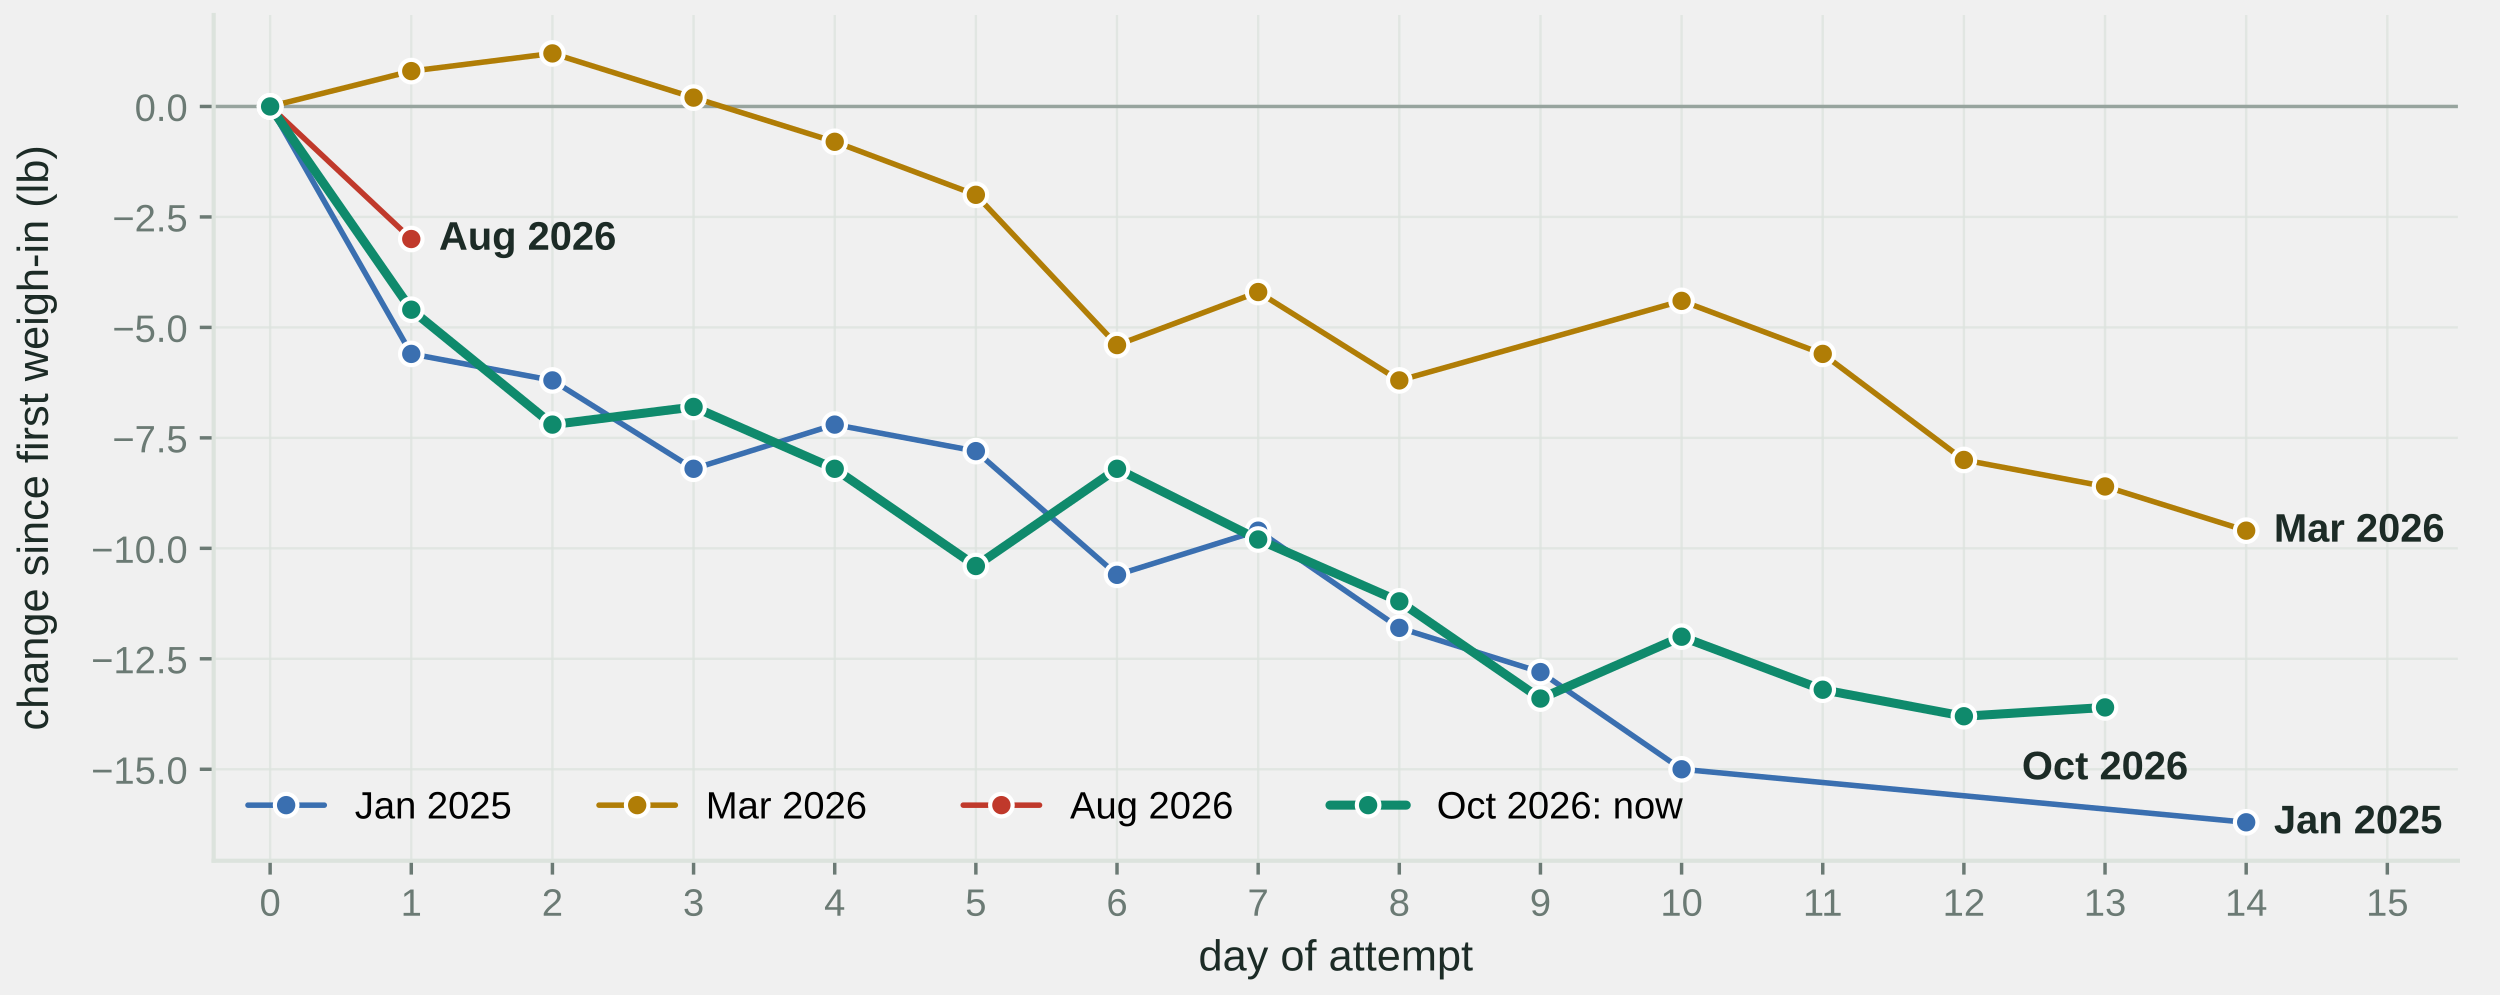
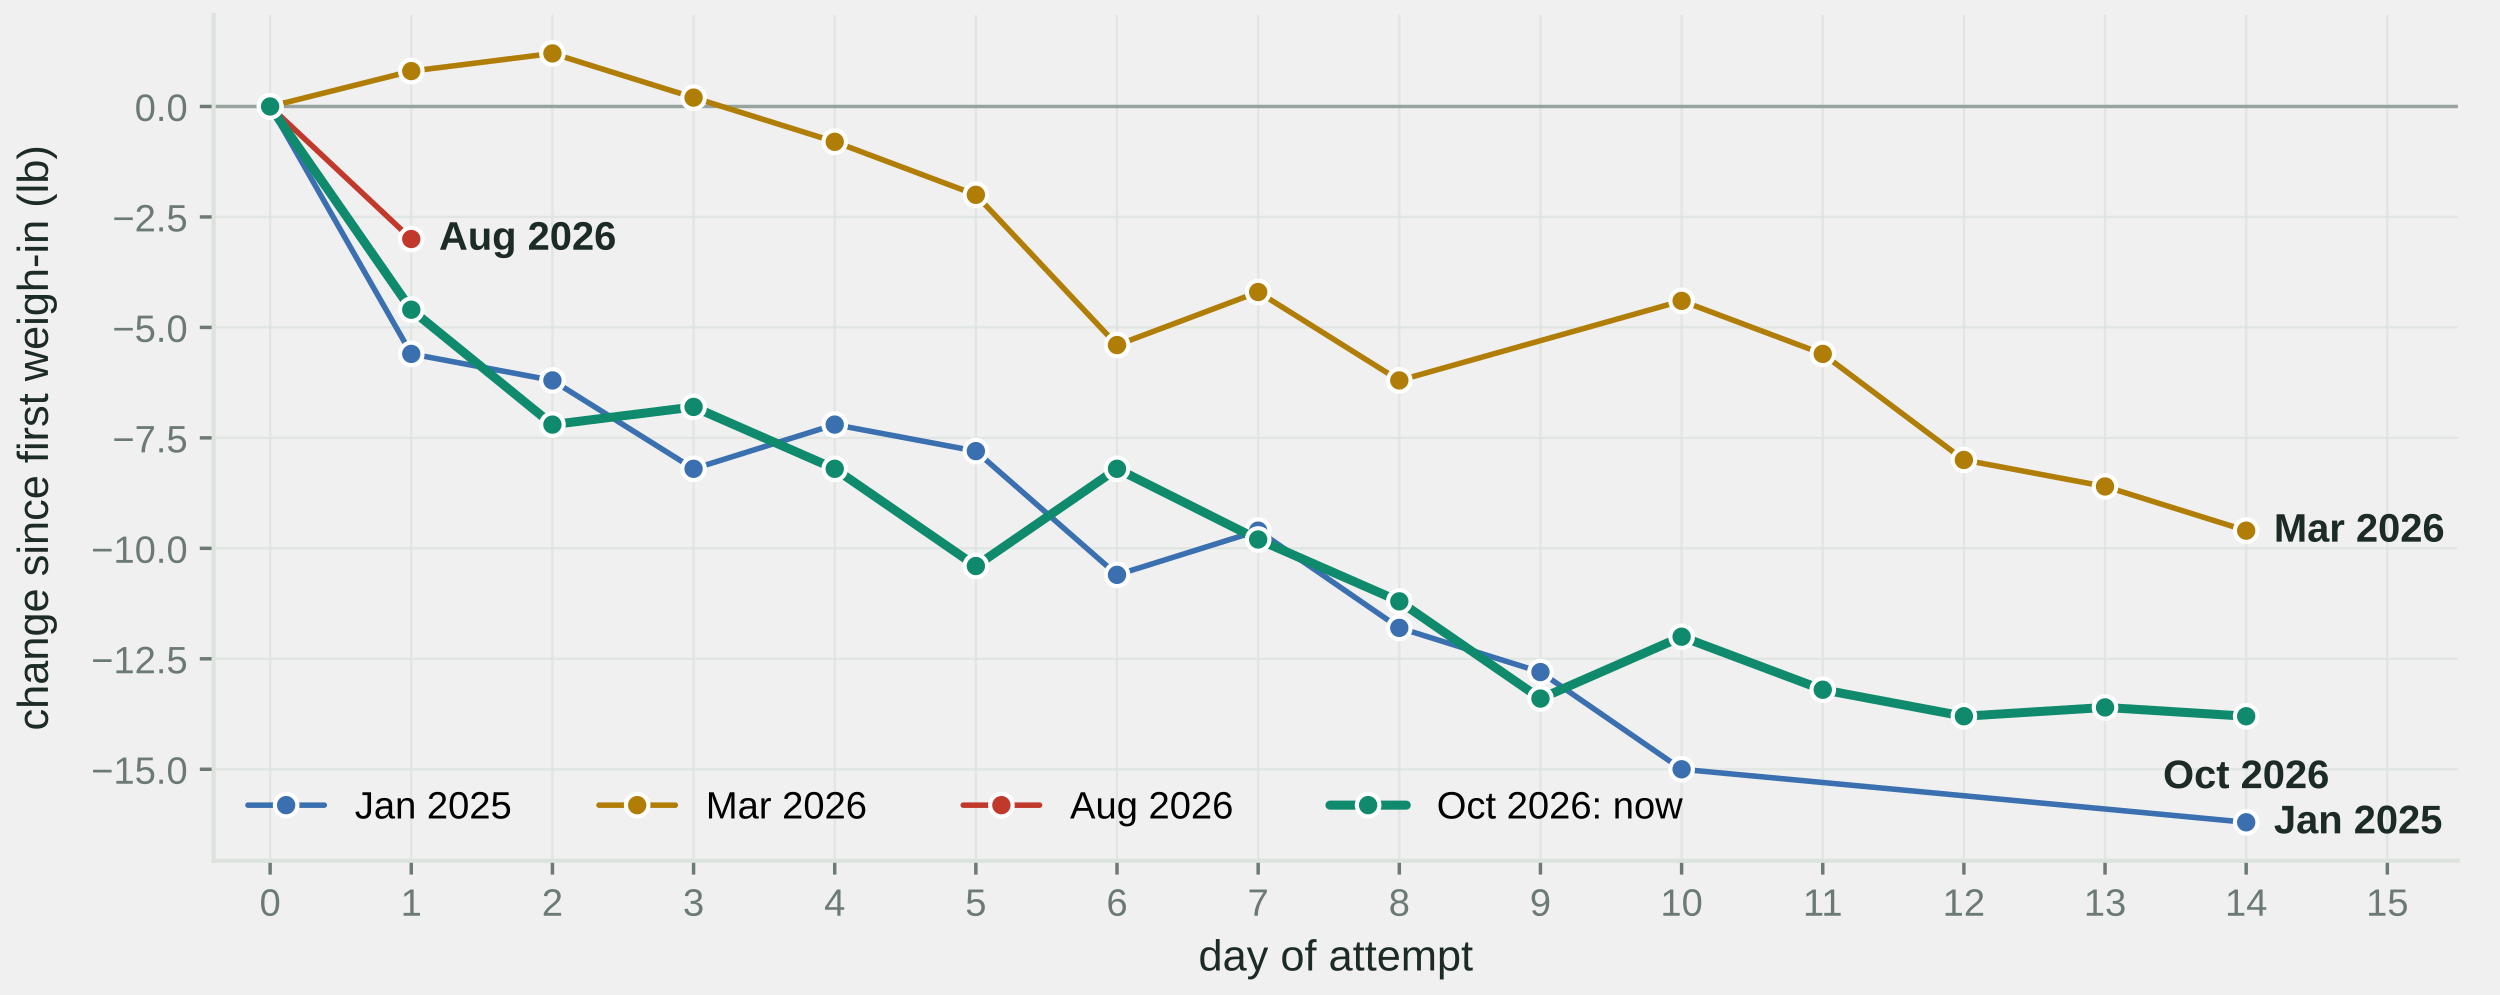
<svg xmlns="http://www.w3.org/2000/svg" xmlns:xlink="http://www.w3.org/1999/xlink" width="721.049pt" height="286.82pt" viewBox="0 0 721.049 286.82" version="1.1">
  <defs>
    <style type="text/css">*{stroke-linejoin: round; stroke-linecap: butt}</style>
  </defs>
  <g id="figure_1">
    <g id="patch_1">
      <path d="M 0 286.82  L 721.049 286.82  L 721.049 0  L 0 0  L 0 286.82  z " style="fill: none" />
    </g>
    <g id="axes_1">
      <g id="patch_2">
        <path d="M 61.627 248.256  L 708.908 248.256  L 708.908 4.32  L 61.627 4.32  L 61.627 248.256  z " style="fill: none" />
      </g>
      <g id="matplotlib.axis_1">
        <g id="xtick_1">
          <g id="line2d_1">
-             <path d="M 77.911 248.256  L 77.911 4.32  " clip-path="url(#p4a8f2d66c7)" style="fill: none; stroke: #dce3dd; stroke-opacity: 0.75; stroke-width: 0.7; stroke-linecap: round" />
+             <path d="M 77.911 248.256  L 77.911 4.32  " clip-path="url(#p43157dfb7e)" style="fill: none; stroke: #dce3dd; stroke-opacity: 0.75; stroke-width: 0.7; stroke-linecap: round" />
          </g>
          <g id="line2d_2">
            <defs>
-               <path id="m84527008a6" d="M 0 0  L 0 4  " style="stroke: #6b7a74" />
+               <path id="m4842f010a6" d="M 0 0  L 0 4  " style="stroke: #6b7a74" />
            </defs>
            <g>
-               <use xlink:href="#m84527008a6" x="77.911" y="248.256" style="fill: #6b7a74; stroke: #6b7a74" />
+               <use xlink:href="#m4842f010a6" x="77.911" y="248.256" style="fill: #6b7a74; stroke: #6b7a74" />
            </g>
          </g>
          <g id="text_1">
            <text style="font-size: 11px; font-family: 'Source Sans Pro', 'Source Sans 3', 'Helvetica Neue', 'Arial', 'DejaVu Sans', sans-serif; text-anchor: middle; fill: #6b7a74" x="77.911" y="264.114" transform="rotate(-0 77.91127 264.1143)">0</text>
          </g>
        </g>
        <g id="xtick_2">
          <g id="line2d_3">
-             <path d="M 118.621 248.256  L 118.621 4.32  " clip-path="url(#p4a8f2d66c7)" style="fill: none; stroke: #dce3dd; stroke-opacity: 0.75; stroke-width: 0.7; stroke-linecap: round" />
+             <path d="M 118.621 248.256  L 118.621 4.32  " clip-path="url(#p43157dfb7e)" style="fill: none; stroke: #dce3dd; stroke-opacity: 0.75; stroke-width: 0.7; stroke-linecap: round" />
          </g>
          <g id="line2d_4">
            <g>
-               <use xlink:href="#m84527008a6" x="118.621" y="248.256" style="fill: #6b7a74; stroke: #6b7a74" />
+               <use xlink:href="#m4842f010a6" x="118.621" y="248.256" style="fill: #6b7a74; stroke: #6b7a74" />
            </g>
          </g>
          <g id="text_2">
            <text style="font-size: 11px; font-family: 'Source Sans Pro', 'Source Sans 3', 'Helvetica Neue', 'Arial', 'DejaVu Sans', sans-serif; text-anchor: middle; fill: #6b7a74" x="118.621" y="264.114" transform="rotate(-0 118.6207 264.1143)">1</text>
          </g>
        </g>
        <g id="xtick_3">
          <g id="line2d_5">
-             <path d="M 159.33 248.256  L 159.33 4.32  " clip-path="url(#p4a8f2d66c7)" style="fill: none; stroke: #dce3dd; stroke-opacity: 0.75; stroke-width: 0.7; stroke-linecap: round" />
+             <path d="M 159.33 248.256  L 159.33 4.32  " clip-path="url(#p43157dfb7e)" style="fill: none; stroke: #dce3dd; stroke-opacity: 0.75; stroke-width: 0.7; stroke-linecap: round" />
          </g>
          <g id="line2d_6">
            <g>
-               <use xlink:href="#m84527008a6" x="159.33" y="248.256" style="fill: #6b7a74; stroke: #6b7a74" />
+               <use xlink:href="#m4842f010a6" x="159.33" y="248.256" style="fill: #6b7a74; stroke: #6b7a74" />
            </g>
          </g>
          <g id="text_3">
            <text style="font-size: 11px; font-family: 'Source Sans Pro', 'Source Sans 3', 'Helvetica Neue', 'Arial', 'DejaVu Sans', sans-serif; text-anchor: middle; fill: #6b7a74" x="159.33" y="264.114" transform="rotate(-0 159.3301 264.1143)">2</text>
          </g>
        </g>
        <g id="xtick_4">
          <g id="line2d_7">
-             <path d="M 200.04 248.256  L 200.04 4.32  " clip-path="url(#p4a8f2d66c7)" style="fill: none; stroke: #dce3dd; stroke-opacity: 0.75; stroke-width: 0.7; stroke-linecap: round" />
+             <path d="M 200.04 248.256  L 200.04 4.32  " clip-path="url(#p43157dfb7e)" style="fill: none; stroke: #dce3dd; stroke-opacity: 0.75; stroke-width: 0.7; stroke-linecap: round" />
          </g>
          <g id="line2d_8">
            <g>
-               <use xlink:href="#m84527008a6" x="200.04" y="248.256" style="fill: #6b7a74; stroke: #6b7a74" />
+               <use xlink:href="#m4842f010a6" x="200.04" y="248.256" style="fill: #6b7a74; stroke: #6b7a74" />
            </g>
          </g>
          <g id="text_4">
            <text style="font-size: 11px; font-family: 'Source Sans Pro', 'Source Sans 3', 'Helvetica Neue', 'Arial', 'DejaVu Sans', sans-serif; text-anchor: middle; fill: #6b7a74" x="200.04" y="264.114" transform="rotate(-0 200.0396 264.1143)">3</text>
          </g>
        </g>
        <g id="xtick_5">
          <g id="line2d_9">
-             <path d="M 240.749 248.256  L 240.749 4.32  " clip-path="url(#p4a8f2d66c7)" style="fill: none; stroke: #dce3dd; stroke-opacity: 0.75; stroke-width: 0.7; stroke-linecap: round" />
+             <path d="M 240.749 248.256  L 240.749 4.32  " clip-path="url(#p43157dfb7e)" style="fill: none; stroke: #dce3dd; stroke-opacity: 0.75; stroke-width: 0.7; stroke-linecap: round" />
          </g>
          <g id="line2d_10">
            <g>
-               <use xlink:href="#m84527008a6" x="240.749" y="248.256" style="fill: #6b7a74; stroke: #6b7a74" />
+               <use xlink:href="#m4842f010a6" x="240.749" y="248.256" style="fill: #6b7a74; stroke: #6b7a74" />
            </g>
          </g>
          <g id="text_5">
            <text style="font-size: 11px; font-family: 'Source Sans Pro', 'Source Sans 3', 'Helvetica Neue', 'Arial', 'DejaVu Sans', sans-serif; text-anchor: middle; fill: #6b7a74" x="240.749" y="264.114" transform="rotate(-0 240.749 264.1143)">4</text>
          </g>
        </g>
        <g id="xtick_6">
          <g id="line2d_11">
-             <path d="M 281.458 248.256  L 281.458 4.32  " clip-path="url(#p4a8f2d66c7)" style="fill: none; stroke: #dce3dd; stroke-opacity: 0.75; stroke-width: 0.7; stroke-linecap: round" />
+             <path d="M 281.458 248.256  L 281.458 4.32  " clip-path="url(#p43157dfb7e)" style="fill: none; stroke: #dce3dd; stroke-opacity: 0.75; stroke-width: 0.7; stroke-linecap: round" />
          </g>
          <g id="line2d_12">
            <g>
-               <use xlink:href="#m84527008a6" x="281.458" y="248.256" style="fill: #6b7a74; stroke: #6b7a74" />
+               <use xlink:href="#m4842f010a6" x="281.458" y="248.256" style="fill: #6b7a74; stroke: #6b7a74" />
            </g>
          </g>
          <g id="text_6">
            <text style="font-size: 11px; font-family: 'Source Sans Pro', 'Source Sans 3', 'Helvetica Neue', 'Arial', 'DejaVu Sans', sans-serif; text-anchor: middle; fill: #6b7a74" x="281.458" y="264.114" transform="rotate(-0 281.4584 264.1143)">5</text>
          </g>
        </g>
        <g id="xtick_7">
          <g id="line2d_13">
-             <path d="M 322.168 248.256  L 322.168 4.32  " clip-path="url(#p4a8f2d66c7)" style="fill: none; stroke: #dce3dd; stroke-opacity: 0.75; stroke-width: 0.7; stroke-linecap: round" />
+             <path d="M 322.168 248.256  L 322.168 4.32  " clip-path="url(#p43157dfb7e)" style="fill: none; stroke: #dce3dd; stroke-opacity: 0.75; stroke-width: 0.7; stroke-linecap: round" />
          </g>
          <g id="line2d_14">
            <g>
-               <use xlink:href="#m84527008a6" x="322.168" y="248.256" style="fill: #6b7a74; stroke: #6b7a74" />
+               <use xlink:href="#m4842f010a6" x="322.168" y="248.256" style="fill: #6b7a74; stroke: #6b7a74" />
            </g>
          </g>
          <g id="text_7">
            <text style="font-size: 11px; font-family: 'Source Sans Pro', 'Source Sans 3', 'Helvetica Neue', 'Arial', 'DejaVu Sans', sans-serif; text-anchor: middle; fill: #6b7a74" x="322.168" y="264.114" transform="rotate(-0 322.1679 264.1143)">6</text>
          </g>
        </g>
        <g id="xtick_8">
          <g id="line2d_15">
-             <path d="M 362.877 248.256  L 362.877 4.32  " clip-path="url(#p4a8f2d66c7)" style="fill: none; stroke: #dce3dd; stroke-opacity: 0.75; stroke-width: 0.7; stroke-linecap: round" />
+             <path d="M 362.877 248.256  L 362.877 4.32  " clip-path="url(#p43157dfb7e)" style="fill: none; stroke: #dce3dd; stroke-opacity: 0.75; stroke-width: 0.7; stroke-linecap: round" />
          </g>
          <g id="line2d_16">
            <g>
-               <use xlink:href="#m84527008a6" x="362.877" y="248.256" style="fill: #6b7a74; stroke: #6b7a74" />
+               <use xlink:href="#m4842f010a6" x="362.877" y="248.256" style="fill: #6b7a74; stroke: #6b7a74" />
            </g>
          </g>
          <g id="text_8">
            <text style="font-size: 11px; font-family: 'Source Sans Pro', 'Source Sans 3', 'Helvetica Neue', 'Arial', 'DejaVu Sans', sans-serif; text-anchor: middle; fill: #6b7a74" x="362.877" y="264.114" transform="rotate(-0 362.8773 264.1143)">7</text>
          </g>
        </g>
        <g id="xtick_9">
          <g id="line2d_17">
-             <path d="M 403.587 248.256  L 403.587 4.32  " clip-path="url(#p4a8f2d66c7)" style="fill: none; stroke: #dce3dd; stroke-opacity: 0.75; stroke-width: 0.7; stroke-linecap: round" />
+             <path d="M 403.587 248.256  L 403.587 4.32  " clip-path="url(#p43157dfb7e)" style="fill: none; stroke: #dce3dd; stroke-opacity: 0.75; stroke-width: 0.7; stroke-linecap: round" />
          </g>
          <g id="line2d_18">
            <g>
-               <use xlink:href="#m84527008a6" x="403.587" y="248.256" style="fill: #6b7a74; stroke: #6b7a74" />
+               <use xlink:href="#m4842f010a6" x="403.587" y="248.256" style="fill: #6b7a74; stroke: #6b7a74" />
            </g>
          </g>
          <g id="text_9">
            <text style="font-size: 11px; font-family: 'Source Sans Pro', 'Source Sans 3', 'Helvetica Neue', 'Arial', 'DejaVu Sans', sans-serif; text-anchor: middle; fill: #6b7a74" x="403.587" y="264.114" transform="rotate(-0 403.5867 264.1143)">8</text>
          </g>
        </g>
        <g id="xtick_10">
          <g id="line2d_19">
-             <path d="M 444.296 248.256  L 444.296 4.32  " clip-path="url(#p4a8f2d66c7)" style="fill: none; stroke: #dce3dd; stroke-opacity: 0.75; stroke-width: 0.7; stroke-linecap: round" />
+             <path d="M 444.296 248.256  L 444.296 4.32  " clip-path="url(#p43157dfb7e)" style="fill: none; stroke: #dce3dd; stroke-opacity: 0.75; stroke-width: 0.7; stroke-linecap: round" />
          </g>
          <g id="line2d_20">
            <g>
-               <use xlink:href="#m84527008a6" x="444.296" y="248.256" style="fill: #6b7a74; stroke: #6b7a74" />
+               <use xlink:href="#m4842f010a6" x="444.296" y="248.256" style="fill: #6b7a74; stroke: #6b7a74" />
            </g>
          </g>
          <g id="text_10">
            <text style="font-size: 11px; font-family: 'Source Sans Pro', 'Source Sans 3', 'Helvetica Neue', 'Arial', 'DejaVu Sans', sans-serif; text-anchor: middle; fill: #6b7a74" x="444.296" y="264.114" transform="rotate(-0 444.2962 264.1143)">9</text>
          </g>
        </g>
        <g id="xtick_11">
          <g id="line2d_21">
-             <path d="M 485.006 248.256  L 485.006 4.32  " clip-path="url(#p4a8f2d66c7)" style="fill: none; stroke: #dce3dd; stroke-opacity: 0.75; stroke-width: 0.7; stroke-linecap: round" />
+             <path d="M 485.006 248.256  L 485.006 4.32  " clip-path="url(#p43157dfb7e)" style="fill: none; stroke: #dce3dd; stroke-opacity: 0.75; stroke-width: 0.7; stroke-linecap: round" />
          </g>
          <g id="line2d_22">
            <g>
-               <use xlink:href="#m84527008a6" x="485.006" y="248.256" style="fill: #6b7a74; stroke: #6b7a74" />
+               <use xlink:href="#m4842f010a6" x="485.006" y="248.256" style="fill: #6b7a74; stroke: #6b7a74" />
            </g>
          </g>
          <g id="text_11">
            <text style="font-size: 11px; font-family: 'Source Sans Pro', 'Source Sans 3', 'Helvetica Neue', 'Arial', 'DejaVu Sans', sans-serif; text-anchor: middle; fill: #6b7a74" x="485.006" y="264.114" transform="rotate(-0 485.0056 264.1143)">10</text>
          </g>
        </g>
        <g id="xtick_12">
          <g id="line2d_23">
-             <path d="M 525.715 248.256  L 525.715 4.32  " clip-path="url(#p4a8f2d66c7)" style="fill: none; stroke: #dce3dd; stroke-opacity: 0.75; stroke-width: 0.7; stroke-linecap: round" />
+             <path d="M 525.715 248.256  L 525.715 4.32  " clip-path="url(#p43157dfb7e)" style="fill: none; stroke: #dce3dd; stroke-opacity: 0.75; stroke-width: 0.7; stroke-linecap: round" />
          </g>
          <g id="line2d_24">
            <g>
-               <use xlink:href="#m84527008a6" x="525.715" y="248.256" style="fill: #6b7a74; stroke: #6b7a74" />
+               <use xlink:href="#m4842f010a6" x="525.715" y="248.256" style="fill: #6b7a74; stroke: #6b7a74" />
            </g>
          </g>
          <g id="text_12">
            <text style="font-size: 11px; font-family: 'Source Sans Pro', 'Source Sans 3', 'Helvetica Neue', 'Arial', 'DejaVu Sans', sans-serif; text-anchor: middle; fill: #6b7a74" x="525.715" y="264.114" transform="rotate(-0 525.715 264.1143)">11</text>
          </g>
        </g>
        <g id="xtick_13">
          <g id="line2d_25">
-             <path d="M 566.424 248.256  L 566.424 4.32  " clip-path="url(#p4a8f2d66c7)" style="fill: none; stroke: #dce3dd; stroke-opacity: 0.75; stroke-width: 0.7; stroke-linecap: round" />
+             <path d="M 566.424 248.256  L 566.424 4.32  " clip-path="url(#p43157dfb7e)" style="fill: none; stroke: #dce3dd; stroke-opacity: 0.75; stroke-width: 0.7; stroke-linecap: round" />
          </g>
          <g id="line2d_26">
            <g>
-               <use xlink:href="#m84527008a6" x="566.424" y="248.256" style="fill: #6b7a74; stroke: #6b7a74" />
+               <use xlink:href="#m4842f010a6" x="566.424" y="248.256" style="fill: #6b7a74; stroke: #6b7a74" />
            </g>
          </g>
          <g id="text_13">
            <text style="font-size: 11px; font-family: 'Source Sans Pro', 'Source Sans 3', 'Helvetica Neue', 'Arial', 'DejaVu Sans', sans-serif; text-anchor: middle; fill: #6b7a74" x="566.424" y="264.114" transform="rotate(-0 566.4245 264.1143)">12</text>
          </g>
        </g>
        <g id="xtick_14">
          <g id="line2d_27">
-             <path d="M 607.134 248.256  L 607.134 4.32  " clip-path="url(#p4a8f2d66c7)" style="fill: none; stroke: #dce3dd; stroke-opacity: 0.75; stroke-width: 0.7; stroke-linecap: round" />
+             <path d="M 607.134 248.256  L 607.134 4.32  " clip-path="url(#p43157dfb7e)" style="fill: none; stroke: #dce3dd; stroke-opacity: 0.75; stroke-width: 0.7; stroke-linecap: round" />
          </g>
          <g id="line2d_28">
            <g>
-               <use xlink:href="#m84527008a6" x="607.134" y="248.256" style="fill: #6b7a74; stroke: #6b7a74" />
+               <use xlink:href="#m4842f010a6" x="607.134" y="248.256" style="fill: #6b7a74; stroke: #6b7a74" />
            </g>
          </g>
          <g id="text_14">
            <text style="font-size: 11px; font-family: 'Source Sans Pro', 'Source Sans 3', 'Helvetica Neue', 'Arial', 'DejaVu Sans', sans-serif; text-anchor: middle; fill: #6b7a74" x="607.134" y="264.114" transform="rotate(-0 607.1339 264.1143)">13</text>
          </g>
        </g>
        <g id="xtick_15">
          <g id="line2d_29">
-             <path d="M 647.843 248.256  L 647.843 4.32  " clip-path="url(#p4a8f2d66c7)" style="fill: none; stroke: #dce3dd; stroke-opacity: 0.75; stroke-width: 0.7; stroke-linecap: round" />
+             <path d="M 647.843 248.256  L 647.843 4.32  " clip-path="url(#p43157dfb7e)" style="fill: none; stroke: #dce3dd; stroke-opacity: 0.75; stroke-width: 0.7; stroke-linecap: round" />
          </g>
          <g id="line2d_30">
            <g>
-               <use xlink:href="#m84527008a6" x="647.843" y="248.256" style="fill: #6b7a74; stroke: #6b7a74" />
+               <use xlink:href="#m4842f010a6" x="647.843" y="248.256" style="fill: #6b7a74; stroke: #6b7a74" />
            </g>
          </g>
          <g id="text_15">
            <text style="font-size: 11px; font-family: 'Source Sans Pro', 'Source Sans 3', 'Helvetica Neue', 'Arial', 'DejaVu Sans', sans-serif; text-anchor: middle; fill: #6b7a74" x="647.843" y="264.114" transform="rotate(-0 647.8433 264.1143)">14</text>
          </g>
        </g>
        <g id="xtick_16">
          <g id="line2d_31">
-             <path d="M 688.553 248.256  L 688.553 4.32  " clip-path="url(#p4a8f2d66c7)" style="fill: none; stroke: #dce3dd; stroke-opacity: 0.75; stroke-width: 0.7; stroke-linecap: round" />
+             <path d="M 688.553 248.256  L 688.553 4.32  " clip-path="url(#p43157dfb7e)" style="fill: none; stroke: #dce3dd; stroke-opacity: 0.75; stroke-width: 0.7; stroke-linecap: round" />
          </g>
          <g id="line2d_32">
            <g>
-               <use xlink:href="#m84527008a6" x="688.553" y="248.256" style="fill: #6b7a74; stroke: #6b7a74" />
+               <use xlink:href="#m4842f010a6" x="688.553" y="248.256" style="fill: #6b7a74; stroke: #6b7a74" />
            </g>
          </g>
          <g id="text_16">
            <text style="font-size: 11px; font-family: 'Source Sans Pro', 'Source Sans 3', 'Helvetica Neue', 'Arial', 'DejaVu Sans', sans-serif; text-anchor: middle; fill: #6b7a74" x="688.553" y="264.114" transform="rotate(-0 688.5528 264.1143)">15</text>
          </g>
        </g>
        <g id="text_17">
          <text style="font-size: 12.5px; font-family: 'Source Sans Pro', 'Source Sans 3', 'Helvetica Neue', 'Arial', 'DejaVu Sans', sans-serif; text-anchor: middle; fill: #1c2b26" x="385.267" y="279.9" transform="rotate(-0 385.2675 279.9)">day of attempt</text>
        </g>
      </g>
      <g id="matplotlib.axis_2">
        <g id="ytick_1">
          <g id="line2d_33">
-             <path d="M 61.627 221.874  L 708.908 221.874  " clip-path="url(#p4a8f2d66c7)" style="fill: none; stroke: #dce3dd; stroke-opacity: 0.75; stroke-width: 0.7; stroke-linecap: round" />
+             <path d="M 61.627 221.874  L 708.908 221.874  " clip-path="url(#p43157dfb7e)" style="fill: none; stroke: #dce3dd; stroke-opacity: 0.75; stroke-width: 0.7; stroke-linecap: round" />
          </g>
          <g id="line2d_34">
            <defs>
-               <path id="me8c895aa45" d="M 0 0  L -4 0  " style="stroke: #6b7a74" />
+               <path id="mf57eaf0076" d="M 0 0  L -4 0  " style="stroke: #6b7a74" />
            </defs>
            <g>
-               <use xlink:href="#me8c895aa45" x="61.627" y="221.874" style="fill: #6b7a74; stroke: #6b7a74" />
+               <use xlink:href="#mf57eaf0076" x="61.627" y="221.874" style="fill: #6b7a74; stroke: #6b7a74" />
            </g>
          </g>
          <g id="text_18">
            <text style="font-size: 11px; font-family: 'Source Sans Pro', 'Source Sans 3', 'Helvetica Neue', 'Arial', 'DejaVu Sans', sans-serif; text-anchor: end; fill: #6b7a74" x="54.127" y="226.053" transform="rotate(-0 54.1275 226.0533)">−15.0</text>
          </g>
        </g>
        <g id="ytick_2">
          <g id="line2d_35">
-             <path d="M 61.627 190.012  L 708.908 190.012  " clip-path="url(#p4a8f2d66c7)" style="fill: none; stroke: #dce3dd; stroke-opacity: 0.75; stroke-width: 0.7; stroke-linecap: round" />
+             <path d="M 61.627 190.012  L 708.908 190.012  " clip-path="url(#p43157dfb7e)" style="fill: none; stroke: #dce3dd; stroke-opacity: 0.75; stroke-width: 0.7; stroke-linecap: round" />
          </g>
          <g id="line2d_36">
            <g>
-               <use xlink:href="#me8c895aa45" x="61.627" y="190.012" style="fill: #6b7a74; stroke: #6b7a74" />
+               <use xlink:href="#mf57eaf0076" x="61.627" y="190.012" style="fill: #6b7a74; stroke: #6b7a74" />
            </g>
          </g>
          <g id="text_19">
            <text style="font-size: 11px; font-family: 'Source Sans Pro', 'Source Sans 3', 'Helvetica Neue', 'Arial', 'DejaVu Sans', sans-serif; text-anchor: end; fill: #6b7a74" x="54.127" y="194.191" transform="rotate(-0 54.1275 194.1913)">−12.5</text>
          </g>
        </g>
        <g id="ytick_3">
          <g id="line2d_37">
-             <path d="M 61.627 158.15  L 708.908 158.15  " clip-path="url(#p4a8f2d66c7)" style="fill: none; stroke: #dce3dd; stroke-opacity: 0.75; stroke-width: 0.7; stroke-linecap: round" />
+             <path d="M 61.627 158.15  L 708.908 158.15  " clip-path="url(#p43157dfb7e)" style="fill: none; stroke: #dce3dd; stroke-opacity: 0.75; stroke-width: 0.7; stroke-linecap: round" />
          </g>
          <g id="line2d_38">
            <g>
-               <use xlink:href="#me8c895aa45" x="61.627" y="158.15" style="fill: #6b7a74; stroke: #6b7a74" />
+               <use xlink:href="#mf57eaf0076" x="61.627" y="158.15" style="fill: #6b7a74; stroke: #6b7a74" />
            </g>
          </g>
          <g id="text_20">
            <text style="font-size: 11px; font-family: 'Source Sans Pro', 'Source Sans 3', 'Helvetica Neue', 'Arial', 'DejaVu Sans', sans-serif; text-anchor: end; fill: #6b7a74" x="54.127" y="162.329" transform="rotate(-0 54.1275 162.3292)">−10.0</text>
          </g>
        </g>
        <g id="ytick_4">
          <g id="line2d_39">
-             <path d="M 61.627 126.288  L 708.908 126.288  " clip-path="url(#p4a8f2d66c7)" style="fill: none; stroke: #dce3dd; stroke-opacity: 0.75; stroke-width: 0.7; stroke-linecap: round" />
+             <path d="M 61.627 126.288  L 708.908 126.288  " clip-path="url(#p43157dfb7e)" style="fill: none; stroke: #dce3dd; stroke-opacity: 0.75; stroke-width: 0.7; stroke-linecap: round" />
          </g>
          <g id="line2d_40">
            <g>
-               <use xlink:href="#me8c895aa45" x="61.627" y="126.288" style="fill: #6b7a74; stroke: #6b7a74" />
+               <use xlink:href="#mf57eaf0076" x="61.627" y="126.288" style="fill: #6b7a74; stroke: #6b7a74" />
            </g>
          </g>
          <g id="text_21">
            <text style="font-size: 11px; font-family: 'Source Sans Pro', 'Source Sans 3', 'Helvetica Neue', 'Arial', 'DejaVu Sans', sans-serif; text-anchor: end; fill: #6b7a74" x="54.127" y="130.467" transform="rotate(-0 54.1275 130.4671)">−7.5</text>
          </g>
        </g>
        <g id="ytick_5">
          <g id="line2d_41">
-             <path d="M 61.627 94.426  L 708.908 94.426  " clip-path="url(#p4a8f2d66c7)" style="fill: none; stroke: #dce3dd; stroke-opacity: 0.75; stroke-width: 0.7; stroke-linecap: round" />
+             <path d="M 61.627 94.426  L 708.908 94.426  " clip-path="url(#p43157dfb7e)" style="fill: none; stroke: #dce3dd; stroke-opacity: 0.75; stroke-width: 0.7; stroke-linecap: round" />
          </g>
          <g id="line2d_42">
            <g>
-               <use xlink:href="#me8c895aa45" x="61.627" y="94.426" style="fill: #6b7a74; stroke: #6b7a74" />
+               <use xlink:href="#mf57eaf0076" x="61.627" y="94.426" style="fill: #6b7a74; stroke: #6b7a74" />
            </g>
          </g>
          <g id="text_22">
            <text style="font-size: 11px; font-family: 'Source Sans Pro', 'Source Sans 3', 'Helvetica Neue', 'Arial', 'DejaVu Sans', sans-serif; text-anchor: end; fill: #6b7a74" x="54.127" y="98.605" transform="rotate(-0 54.1275 98.60507)">−5.0</text>
          </g>
        </g>
        <g id="ytick_6">
          <g id="line2d_43">
-             <path d="M 61.627 62.564  L 708.908 62.564  " clip-path="url(#p4a8f2d66c7)" style="fill: none; stroke: #dce3dd; stroke-opacity: 0.75; stroke-width: 0.7; stroke-linecap: round" />
+             <path d="M 61.627 62.564  L 708.908 62.564  " clip-path="url(#p43157dfb7e)" style="fill: none; stroke: #dce3dd; stroke-opacity: 0.75; stroke-width: 0.7; stroke-linecap: round" />
          </g>
          <g id="line2d_44">
            <g>
-               <use xlink:href="#me8c895aa45" x="61.627" y="62.564" style="fill: #6b7a74; stroke: #6b7a74" />
+               <use xlink:href="#mf57eaf0076" x="61.627" y="62.564" style="fill: #6b7a74; stroke: #6b7a74" />
            </g>
          </g>
          <g id="text_23">
            <text style="font-size: 11px; font-family: 'Source Sans Pro', 'Source Sans 3', 'Helvetica Neue', 'Arial', 'DejaVu Sans', sans-serif; text-anchor: end; fill: #6b7a74" x="54.127" y="66.743" transform="rotate(-0 54.1275 66.743)">−2.5</text>
          </g>
        </g>
        <g id="ytick_7">
          <g id="line2d_45">
-             <path d="M 61.627 30.702  L 708.908 30.702  " clip-path="url(#p4a8f2d66c7)" style="fill: none; stroke: #dce3dd; stroke-opacity: 0.75; stroke-width: 0.7; stroke-linecap: round" />
+             <path d="M 61.627 30.702  L 708.908 30.702  " clip-path="url(#p43157dfb7e)" style="fill: none; stroke: #dce3dd; stroke-opacity: 0.75; stroke-width: 0.7; stroke-linecap: round" />
          </g>
          <g id="line2d_46">
            <g>
-               <use xlink:href="#me8c895aa45" x="61.627" y="30.702" style="fill: #6b7a74; stroke: #6b7a74" />
+               <use xlink:href="#mf57eaf0076" x="61.627" y="30.702" style="fill: #6b7a74; stroke: #6b7a74" />
            </g>
          </g>
          <g id="text_24">
            <text style="font-size: 11px; font-family: 'Source Sans Pro', 'Source Sans 3', 'Helvetica Neue', 'Arial', 'DejaVu Sans', sans-serif; text-anchor: end; fill: #6b7a74" x="54.127" y="34.881" transform="rotate(-0 54.1275 34.88093)">0.0</text>
          </g>
        </g>
        <g id="text_25">
          <text style="font-size: 12.5px; font-family: 'Source Sans Pro', 'Source Sans 3', 'Helvetica Neue', 'Arial', 'DejaVu Sans', sans-serif; text-anchor: middle; fill: #1c2b26" x="13.818" y="126.288" transform="rotate(-90 13.81805 126.288)">change since first weigh-in (lb)</text>
        </g>
      </g>
      <g id="line2d_47">
-         <path d="M 61.627 30.702  L 708.908 30.702  " clip-path="url(#p4a8f2d66c7)" style="fill: none; stroke: #97a49e; stroke-linecap: round" />
+         <path d="M 61.627 30.702  L 708.908 30.702  " clip-path="url(#p43157dfb7e)" style="fill: none; stroke: #97a49e; stroke-linecap: round" />
      </g>
      <g id="patch_3">
        <path d="M 61.627 248.256  L 61.627 4.32  " style="fill: none; stroke: #dce3dd; stroke-width: 1.2; stroke-linejoin: miter; stroke-linecap: square" />
      </g>
      <g id="patch_4">
        <path d="M 61.627 248.256  L 708.908 248.256  " style="fill: none; stroke: #dce3dd; stroke-width: 1.2; stroke-linejoin: miter; stroke-linecap: square" />
      </g>
      <g id="text_26">
        <text style="font-weight: 700; font-size: 11.5px; font-family: 'Source Sans Pro', 'Source Sans 3', 'Helvetica Neue', 'Arial', 'DejaVu Sans', sans-serif; text-anchor: start; fill: #1c2b26" x="655.843" y="240.341" transform="rotate(-0 655.8433 240.3413)">Jan 2025</text>
      </g>
      <g id="text_27">
        <text style="font-weight: 700; font-size: 11.5px; font-family: 'Source Sans Pro', 'Source Sans 3', 'Helvetica Neue', 'Arial', 'DejaVu Sans', sans-serif; text-anchor: start; fill: #1c2b26" x="655.843" y="156.225" transform="rotate(-0 655.8433 156.2254)">Mar 2026</text>
      </g>
      <g id="text_28">
        <text style="font-weight: 700; font-size: 11.5px; font-family: 'Source Sans Pro', 'Source Sans 3', 'Helvetica Neue', 'Arial', 'DejaVu Sans', sans-serif; text-anchor: start; fill: #1c2b26" x="126.621" y="72.02" transform="rotate(-0 126.6207 72.01971)">Aug 2026</text>
      </g>
      <g id="text_29">
-         <text style="font-weight: 700; font-size: 11.5px; font-family: 'Source Sans Pro', 'Source Sans 3', 'Helvetica Neue', 'Arial', 'DejaVu Sans', sans-serif; text-anchor: middle; fill: #1c2b26" x="607.134" y="224.77" transform="rotate(-0 607.1339 224.7697)">Oct 2026</text>
+         <text style="font-weight: 700; font-size: 11.5px; font-family: 'Source Sans Pro', 'Source Sans 3', 'Helvetica Neue', 'Arial', 'DejaVu Sans', sans-serif; text-anchor: middle; fill: #1c2b26" x="647.843" y="227.319" transform="rotate(-0 647.8433 227.3186)">Oct 2026</text>
      </g>
      <g id="line2d_48">
-         <path d="M 77.911 30.702  L 118.621 102.073  L 159.33 109.72  L 200.04 135.209  L 240.749 122.465  L 281.458 130.111  L 322.168 165.797  L 362.877 153.052  L 403.587 181.091  L 444.296 193.836  L 485.006 221.874  L 647.843 237.168  " clip-path="url(#p4a8f2d66c7)" style="fill: none; stroke: #3a6fb0; stroke-width: 1.6; stroke-linecap: round" />
+         <path d="M 77.911 30.702  L 118.621 102.073  L 159.33 109.72  L 200.04 135.209  L 240.749 122.465  L 281.458 130.111  L 322.168 165.797  L 362.877 153.052  L 403.587 181.091  L 444.296 193.836  L 485.006 221.874  L 647.843 237.168  " clip-path="url(#p43157dfb7e)" style="fill: none; stroke: #3a6fb0; stroke-width: 1.6; stroke-linecap: round" />
        <defs>
-           <path id="m4b2f63f9b2" d="M 0 3.25  C 0.862 3.25 1.689 2.908 2.298 2.298  C 2.908 1.689 3.25 0.862 3.25 0  C 3.25 -0.862 2.908 -1.689 2.298 -2.298  C 1.689 -2.908 0.862 -3.25 0 -3.25  C -0.862 -3.25 -1.689 -2.908 -2.298 -2.298  C -2.908 -1.689 -3.25 -0.862 -3.25 0  C -3.25 0.862 -2.908 1.689 -2.298 2.298  C -1.689 2.908 -0.862 3.25 0 3.25  z " style="stroke: #ffffff; stroke-width: 1.2" />
+           <path id="mf490cbf5be" d="M 0 3.25  C 0.862 3.25 1.689 2.908 2.298 2.298  C 2.908 1.689 3.25 0.862 3.25 0  C 3.25 -0.862 2.908 -1.689 2.298 -2.298  C 1.689 -2.908 0.862 -3.25 0 -3.25  C -0.862 -3.25 -1.689 -2.908 -2.298 -2.298  C -2.908 -1.689 -3.25 -0.862 -3.25 0  C -3.25 0.862 -2.908 1.689 -2.298 2.298  C -1.689 2.908 -0.862 3.25 0 3.25  z " style="stroke: #ffffff; stroke-width: 1.2" />
        </defs>
-         <g clip-path="url(#p4a8f2d66c7)">
-           <use xlink:href="#m4b2f63f9b2" x="77.911" y="30.702" style="fill: #3a6fb0; stroke: #ffffff; stroke-width: 1.2" />
-           <use xlink:href="#m4b2f63f9b2" x="118.621" y="102.073" style="fill: #3a6fb0; stroke: #ffffff; stroke-width: 1.2" />
-           <use xlink:href="#m4b2f63f9b2" x="159.33" y="109.72" style="fill: #3a6fb0; stroke: #ffffff; stroke-width: 1.2" />
-           <use xlink:href="#m4b2f63f9b2" x="200.04" y="135.209" style="fill: #3a6fb0; stroke: #ffffff; stroke-width: 1.2" />
-           <use xlink:href="#m4b2f63f9b2" x="240.749" y="122.465" style="fill: #3a6fb0; stroke: #ffffff; stroke-width: 1.2" />
-           <use xlink:href="#m4b2f63f9b2" x="281.458" y="130.111" style="fill: #3a6fb0; stroke: #ffffff; stroke-width: 1.2" />
-           <use xlink:href="#m4b2f63f9b2" x="322.168" y="165.797" style="fill: #3a6fb0; stroke: #ffffff; stroke-width: 1.2" />
-           <use xlink:href="#m4b2f63f9b2" x="362.877" y="153.052" style="fill: #3a6fb0; stroke: #ffffff; stroke-width: 1.2" />
-           <use xlink:href="#m4b2f63f9b2" x="403.587" y="181.091" style="fill: #3a6fb0; stroke: #ffffff; stroke-width: 1.2" />
-           <use xlink:href="#m4b2f63f9b2" x="444.296" y="193.836" style="fill: #3a6fb0; stroke: #ffffff; stroke-width: 1.2" />
-           <use xlink:href="#m4b2f63f9b2" x="485.006" y="221.874" style="fill: #3a6fb0; stroke: #ffffff; stroke-width: 1.2" />
-           <use xlink:href="#m4b2f63f9b2" x="647.843" y="237.168" style="fill: #3a6fb0; stroke: #ffffff; stroke-width: 1.2" />
+         <g clip-path="url(#p43157dfb7e)">
+           <use xlink:href="#mf490cbf5be" x="77.911" y="30.702" style="fill: #3a6fb0; stroke: #ffffff; stroke-width: 1.2" />
+           <use xlink:href="#mf490cbf5be" x="118.621" y="102.073" style="fill: #3a6fb0; stroke: #ffffff; stroke-width: 1.2" />
+           <use xlink:href="#mf490cbf5be" x="159.33" y="109.72" style="fill: #3a6fb0; stroke: #ffffff; stroke-width: 1.2" />
+           <use xlink:href="#mf490cbf5be" x="200.04" y="135.209" style="fill: #3a6fb0; stroke: #ffffff; stroke-width: 1.2" />
+           <use xlink:href="#mf490cbf5be" x="240.749" y="122.465" style="fill: #3a6fb0; stroke: #ffffff; stroke-width: 1.2" />
+           <use xlink:href="#mf490cbf5be" x="281.458" y="130.111" style="fill: #3a6fb0; stroke: #ffffff; stroke-width: 1.2" />
+           <use xlink:href="#mf490cbf5be" x="322.168" y="165.797" style="fill: #3a6fb0; stroke: #ffffff; stroke-width: 1.2" />
+           <use xlink:href="#mf490cbf5be" x="362.877" y="153.052" style="fill: #3a6fb0; stroke: #ffffff; stroke-width: 1.2" />
+           <use xlink:href="#mf490cbf5be" x="403.587" y="181.091" style="fill: #3a6fb0; stroke: #ffffff; stroke-width: 1.2" />
+           <use xlink:href="#mf490cbf5be" x="444.296" y="193.836" style="fill: #3a6fb0; stroke: #ffffff; stroke-width: 1.2" />
+           <use xlink:href="#mf490cbf5be" x="485.006" y="221.874" style="fill: #3a6fb0; stroke: #ffffff; stroke-width: 1.2" />
+           <use xlink:href="#mf490cbf5be" x="647.843" y="237.168" style="fill: #3a6fb0; stroke: #ffffff; stroke-width: 1.2" />
        </g>
      </g>
      <g id="line2d_49">
-         <path d="M 77.911 30.702  L 118.621 20.506  L 159.33 15.408  L 200.04 28.153  L 240.749 40.898  L 281.458 56.191  L 322.168 99.524  L 362.877 84.23  L 403.587 109.72  L 485.006 86.779  L 525.715 102.073  L 566.424 132.66  L 607.134 140.307  L 647.843 153.052  " clip-path="url(#p4a8f2d66c7)" style="fill: none; stroke: #b07d06; stroke-width: 1.6; stroke-linecap: round" />
+         <path d="M 77.911 30.702  L 118.621 20.506  L 159.33 15.408  L 200.04 28.153  L 240.749 40.898  L 281.458 56.191  L 322.168 99.524  L 362.877 84.23  L 403.587 109.72  L 485.006 86.779  L 525.715 102.073  L 566.424 132.66  L 607.134 140.307  L 647.843 153.052  " clip-path="url(#p43157dfb7e)" style="fill: none; stroke: #b07d06; stroke-width: 1.6; stroke-linecap: round" />
        <defs>
-           <path id="mc20214fe8b" d="M 0 3.25  C 0.862 3.25 1.689 2.908 2.298 2.298  C 2.908 1.689 3.25 0.862 3.25 0  C 3.25 -0.862 2.908 -1.689 2.298 -2.298  C 1.689 -2.908 0.862 -3.25 0 -3.25  C -0.862 -3.25 -1.689 -2.908 -2.298 -2.298  C -2.908 -1.689 -3.25 -0.862 -3.25 0  C -3.25 0.862 -2.908 1.689 -2.298 2.298  C -1.689 2.908 -0.862 3.25 0 3.25  z " style="stroke: #ffffff; stroke-width: 1.2" />
+           <path id="me1d1004d73" d="M 0 3.25  C 0.862 3.25 1.689 2.908 2.298 2.298  C 2.908 1.689 3.25 0.862 3.25 0  C 3.25 -0.862 2.908 -1.689 2.298 -2.298  C 1.689 -2.908 0.862 -3.25 0 -3.25  C -0.862 -3.25 -1.689 -2.908 -2.298 -2.298  C -2.908 -1.689 -3.25 -0.862 -3.25 0  C -3.25 0.862 -2.908 1.689 -2.298 2.298  C -1.689 2.908 -0.862 3.25 0 3.25  z " style="stroke: #ffffff; stroke-width: 1.2" />
        </defs>
-         <g clip-path="url(#p4a8f2d66c7)">
-           <use xlink:href="#mc20214fe8b" x="77.911" y="30.702" style="fill: #b07d06; stroke: #ffffff; stroke-width: 1.2" />
-           <use xlink:href="#mc20214fe8b" x="118.621" y="20.506" style="fill: #b07d06; stroke: #ffffff; stroke-width: 1.2" />
-           <use xlink:href="#mc20214fe8b" x="159.33" y="15.408" style="fill: #b07d06; stroke: #ffffff; stroke-width: 1.2" />
-           <use xlink:href="#mc20214fe8b" x="200.04" y="28.153" style="fill: #b07d06; stroke: #ffffff; stroke-width: 1.2" />
-           <use xlink:href="#mc20214fe8b" x="240.749" y="40.898" style="fill: #b07d06; stroke: #ffffff; stroke-width: 1.2" />
-           <use xlink:href="#mc20214fe8b" x="281.458" y="56.191" style="fill: #b07d06; stroke: #ffffff; stroke-width: 1.2" />
-           <use xlink:href="#mc20214fe8b" x="322.168" y="99.524" style="fill: #b07d06; stroke: #ffffff; stroke-width: 1.2" />
-           <use xlink:href="#mc20214fe8b" x="362.877" y="84.23" style="fill: #b07d06; stroke: #ffffff; stroke-width: 1.2" />
-           <use xlink:href="#mc20214fe8b" x="403.587" y="109.72" style="fill: #b07d06; stroke: #ffffff; stroke-width: 1.2" />
-           <use xlink:href="#mc20214fe8b" x="485.006" y="86.779" style="fill: #b07d06; stroke: #ffffff; stroke-width: 1.2" />
-           <use xlink:href="#mc20214fe8b" x="525.715" y="102.073" style="fill: #b07d06; stroke: #ffffff; stroke-width: 1.2" />
-           <use xlink:href="#mc20214fe8b" x="566.424" y="132.66" style="fill: #b07d06; stroke: #ffffff; stroke-width: 1.2" />
-           <use xlink:href="#mc20214fe8b" x="607.134" y="140.307" style="fill: #b07d06; stroke: #ffffff; stroke-width: 1.2" />
-           <use xlink:href="#mc20214fe8b" x="647.843" y="153.052" style="fill: #b07d06; stroke: #ffffff; stroke-width: 1.2" />
+         <g clip-path="url(#p43157dfb7e)">
+           <use xlink:href="#me1d1004d73" x="77.911" y="30.702" style="fill: #b07d06; stroke: #ffffff; stroke-width: 1.2" />
+           <use xlink:href="#me1d1004d73" x="118.621" y="20.506" style="fill: #b07d06; stroke: #ffffff; stroke-width: 1.2" />
+           <use xlink:href="#me1d1004d73" x="159.33" y="15.408" style="fill: #b07d06; stroke: #ffffff; stroke-width: 1.2" />
+           <use xlink:href="#me1d1004d73" x="200.04" y="28.153" style="fill: #b07d06; stroke: #ffffff; stroke-width: 1.2" />
+           <use xlink:href="#me1d1004d73" x="240.749" y="40.898" style="fill: #b07d06; stroke: #ffffff; stroke-width: 1.2" />
+           <use xlink:href="#me1d1004d73" x="281.458" y="56.191" style="fill: #b07d06; stroke: #ffffff; stroke-width: 1.2" />
+           <use xlink:href="#me1d1004d73" x="322.168" y="99.524" style="fill: #b07d06; stroke: #ffffff; stroke-width: 1.2" />
+           <use xlink:href="#me1d1004d73" x="362.877" y="84.23" style="fill: #b07d06; stroke: #ffffff; stroke-width: 1.2" />
+           <use xlink:href="#me1d1004d73" x="403.587" y="109.72" style="fill: #b07d06; stroke: #ffffff; stroke-width: 1.2" />
+           <use xlink:href="#me1d1004d73" x="485.006" y="86.779" style="fill: #b07d06; stroke: #ffffff; stroke-width: 1.2" />
+           <use xlink:href="#me1d1004d73" x="525.715" y="102.073" style="fill: #b07d06; stroke: #ffffff; stroke-width: 1.2" />
+           <use xlink:href="#me1d1004d73" x="566.424" y="132.66" style="fill: #b07d06; stroke: #ffffff; stroke-width: 1.2" />
+           <use xlink:href="#me1d1004d73" x="607.134" y="140.307" style="fill: #b07d06; stroke: #ffffff; stroke-width: 1.2" />
+           <use xlink:href="#me1d1004d73" x="647.843" y="153.052" style="fill: #b07d06; stroke: #ffffff; stroke-width: 1.2" />
        </g>
      </g>
      <g id="line2d_50">
-         <path d="M 77.911 30.702  L 118.621 68.936  " clip-path="url(#p4a8f2d66c7)" style="fill: none; stroke: #c0392b; stroke-width: 1.6; stroke-linecap: round" />
+         <path d="M 77.911 30.702  L 118.621 68.936  " clip-path="url(#p43157dfb7e)" style="fill: none; stroke: #c0392b; stroke-width: 1.6; stroke-linecap: round" />
        <defs>
-           <path id="m095909085a" d="M 0 3.25  C 0.862 3.25 1.689 2.908 2.298 2.298  C 2.908 1.689 3.25 0.862 3.25 0  C 3.25 -0.862 2.908 -1.689 2.298 -2.298  C 1.689 -2.908 0.862 -3.25 0 -3.25  C -0.862 -3.25 -1.689 -2.908 -2.298 -2.298  C -2.908 -1.689 -3.25 -0.862 -3.25 0  C -3.25 0.862 -2.908 1.689 -2.298 2.298  C -1.689 2.908 -0.862 3.25 0 3.25  z " style="stroke: #ffffff; stroke-width: 1.2" />
+           <path id="mab03643282" d="M 0 3.25  C 0.862 3.25 1.689 2.908 2.298 2.298  C 2.908 1.689 3.25 0.862 3.25 0  C 3.25 -0.862 2.908 -1.689 2.298 -2.298  C 1.689 -2.908 0.862 -3.25 0 -3.25  C -0.862 -3.25 -1.689 -2.908 -2.298 -2.298  C -2.908 -1.689 -3.25 -0.862 -3.25 0  C -3.25 0.862 -2.908 1.689 -2.298 2.298  C -1.689 2.908 -0.862 3.25 0 3.25  z " style="stroke: #ffffff; stroke-width: 1.2" />
        </defs>
-         <g clip-path="url(#p4a8f2d66c7)">
-           <use xlink:href="#m095909085a" x="77.911" y="30.702" style="fill: #c0392b; stroke: #ffffff; stroke-width: 1.2" />
-           <use xlink:href="#m095909085a" x="118.621" y="68.936" style="fill: #c0392b; stroke: #ffffff; stroke-width: 1.2" />
+         <g clip-path="url(#p43157dfb7e)">
+           <use xlink:href="#mab03643282" x="77.911" y="30.702" style="fill: #c0392b; stroke: #ffffff; stroke-width: 1.2" />
+           <use xlink:href="#mab03643282" x="118.621" y="68.936" style="fill: #c0392b; stroke: #ffffff; stroke-width: 1.2" />
        </g>
      </g>
      <g id="line2d_51">
-         <path d="M 77.911 30.702  L 118.621 89.328  L 159.33 122.465  L 200.04 117.367  L 240.749 135.209  L 281.458 163.248  L 322.168 135.209  L 362.877 155.601  L 403.587 173.444  L 444.296 201.482  L 485.006 183.64  L 525.715 198.934  L 566.424 206.58  L 607.134 204.031  " clip-path="url(#p4a8f2d66c7)" style="fill: none; stroke: #0f8a6c; stroke-width: 2.6; stroke-linecap: round" />
+         <path d="M 77.911 30.702  L 118.621 89.328  L 159.33 122.465  L 200.04 117.367  L 240.749 135.209  L 281.458 163.248  L 322.168 135.209  L 362.877 155.601  L 403.587 173.444  L 444.296 201.482  L 485.006 183.64  L 525.715 198.934  L 566.424 206.58  L 607.134 204.031  L 647.843 206.58  " clip-path="url(#p43157dfb7e)" style="fill: none; stroke: #0f8a6c; stroke-width: 2.6; stroke-linecap: round" />
        <defs>
-           <path id="mc59d12f21a" d="M 0 3.25  C 0.862 3.25 1.689 2.908 2.298 2.298  C 2.908 1.689 3.25 0.862 3.25 0  C 3.25 -0.862 2.908 -1.689 2.298 -2.298  C 1.689 -2.908 0.862 -3.25 0 -3.25  C -0.862 -3.25 -1.689 -2.908 -2.298 -2.298  C -2.908 -1.689 -3.25 -0.862 -3.25 0  C -3.25 0.862 -2.908 1.689 -2.298 2.298  C -1.689 2.908 -0.862 3.25 0 3.25  z " style="stroke: #ffffff; stroke-width: 1.2" />
+           <path id="m1c1883848a" d="M 0 3.25  C 0.862 3.25 1.689 2.908 2.298 2.298  C 2.908 1.689 3.25 0.862 3.25 0  C 3.25 -0.862 2.908 -1.689 2.298 -2.298  C 1.689 -2.908 0.862 -3.25 0 -3.25  C -0.862 -3.25 -1.689 -2.908 -2.298 -2.298  C -2.908 -1.689 -3.25 -0.862 -3.25 0  C -3.25 0.862 -2.908 1.689 -2.298 2.298  C -1.689 2.908 -0.862 3.25 0 3.25  z " style="stroke: #ffffff; stroke-width: 1.2" />
        </defs>
-         <g clip-path="url(#p4a8f2d66c7)">
-           <use xlink:href="#mc59d12f21a" x="77.911" y="30.702" style="fill: #0f8a6c; stroke: #ffffff; stroke-width: 1.2" />
-           <use xlink:href="#mc59d12f21a" x="118.621" y="89.328" style="fill: #0f8a6c; stroke: #ffffff; stroke-width: 1.2" />
-           <use xlink:href="#mc59d12f21a" x="159.33" y="122.465" style="fill: #0f8a6c; stroke: #ffffff; stroke-width: 1.2" />
-           <use xlink:href="#mc59d12f21a" x="200.04" y="117.367" style="fill: #0f8a6c; stroke: #ffffff; stroke-width: 1.2" />
-           <use xlink:href="#mc59d12f21a" x="240.749" y="135.209" style="fill: #0f8a6c; stroke: #ffffff; stroke-width: 1.2" />
-           <use xlink:href="#mc59d12f21a" x="281.458" y="163.248" style="fill: #0f8a6c; stroke: #ffffff; stroke-width: 1.2" />
-           <use xlink:href="#mc59d12f21a" x="322.168" y="135.209" style="fill: #0f8a6c; stroke: #ffffff; stroke-width: 1.2" />
-           <use xlink:href="#mc59d12f21a" x="362.877" y="155.601" style="fill: #0f8a6c; stroke: #ffffff; stroke-width: 1.2" />
-           <use xlink:href="#mc59d12f21a" x="403.587" y="173.444" style="fill: #0f8a6c; stroke: #ffffff; stroke-width: 1.2" />
-           <use xlink:href="#mc59d12f21a" x="444.296" y="201.482" style="fill: #0f8a6c; stroke: #ffffff; stroke-width: 1.2" />
-           <use xlink:href="#mc59d12f21a" x="485.006" y="183.64" style="fill: #0f8a6c; stroke: #ffffff; stroke-width: 1.2" />
-           <use xlink:href="#mc59d12f21a" x="525.715" y="198.934" style="fill: #0f8a6c; stroke: #ffffff; stroke-width: 1.2" />
-           <use xlink:href="#mc59d12f21a" x="566.424" y="206.58" style="fill: #0f8a6c; stroke: #ffffff; stroke-width: 1.2" />
-           <use xlink:href="#mc59d12f21a" x="607.134" y="204.031" style="fill: #0f8a6c; stroke: #ffffff; stroke-width: 1.2" />
+         <g clip-path="url(#p43157dfb7e)">
+           <use xlink:href="#m1c1883848a" x="77.911" y="30.702" style="fill: #0f8a6c; stroke: #ffffff; stroke-width: 1.2" />
+           <use xlink:href="#m1c1883848a" x="118.621" y="89.328" style="fill: #0f8a6c; stroke: #ffffff; stroke-width: 1.2" />
+           <use xlink:href="#m1c1883848a" x="159.33" y="122.465" style="fill: #0f8a6c; stroke: #ffffff; stroke-width: 1.2" />
+           <use xlink:href="#m1c1883848a" x="200.04" y="117.367" style="fill: #0f8a6c; stroke: #ffffff; stroke-width: 1.2" />
+           <use xlink:href="#m1c1883848a" x="240.749" y="135.209" style="fill: #0f8a6c; stroke: #ffffff; stroke-width: 1.2" />
+           <use xlink:href="#m1c1883848a" x="281.458" y="163.248" style="fill: #0f8a6c; stroke: #ffffff; stroke-width: 1.2" />
+           <use xlink:href="#m1c1883848a" x="322.168" y="135.209" style="fill: #0f8a6c; stroke: #ffffff; stroke-width: 1.2" />
+           <use xlink:href="#m1c1883848a" x="362.877" y="155.601" style="fill: #0f8a6c; stroke: #ffffff; stroke-width: 1.2" />
+           <use xlink:href="#m1c1883848a" x="403.587" y="173.444" style="fill: #0f8a6c; stroke: #ffffff; stroke-width: 1.2" />
+           <use xlink:href="#m1c1883848a" x="444.296" y="201.482" style="fill: #0f8a6c; stroke: #ffffff; stroke-width: 1.2" />
+           <use xlink:href="#m1c1883848a" x="485.006" y="183.64" style="fill: #0f8a6c; stroke: #ffffff; stroke-width: 1.2" />
+           <use xlink:href="#m1c1883848a" x="525.715" y="198.934" style="fill: #0f8a6c; stroke: #ffffff; stroke-width: 1.2" />
+           <use xlink:href="#m1c1883848a" x="566.424" y="206.58" style="fill: #0f8a6c; stroke: #ffffff; stroke-width: 1.2" />
+           <use xlink:href="#m1c1883848a" x="607.134" y="204.031" style="fill: #0f8a6c; stroke: #ffffff; stroke-width: 1.2" />
+           <use xlink:href="#m1c1883848a" x="647.843" y="206.58" style="fill: #0f8a6c; stroke: #ffffff; stroke-width: 1.2" />
        </g>
      </g>
      <g id="legend_1">
        <g id="line2d_52">
          <path d="M 71.528 232.218  L 82.528 232.218  L 93.528 232.218  " style="fill: none; stroke: #3a6fb0; stroke-width: 1.6; stroke-linecap: round" />
          <g>
-             <use xlink:href="#m4b2f63f9b2" x="82.528" y="232.218" style="fill: #3a6fb0; stroke: #ffffff; stroke-width: 1.2" />
+             <use xlink:href="#mf490cbf5be" x="82.528" y="232.218" style="fill: #3a6fb0; stroke: #ffffff; stroke-width: 1.2" />
          </g>
        </g>
        <g id="text_30">
          <text style="font-size: 11px; font-family: 'Source Sans Pro', 'Source Sans 3', 'Helvetica Neue', 'Arial', 'DejaVu Sans', sans-serif; text-anchor: start" x="102.328" y="236.068" transform="rotate(-0 102.3275 236.0683)">Jan 2025</text>
        </g>
        <g id="line2d_53">
          <path d="M 172.776 232.218  L 183.776 232.218  L 194.776 232.218  " style="fill: none; stroke: #b07d06; stroke-width: 1.6; stroke-linecap: round" />
          <g>
-             <use xlink:href="#mc20214fe8b" x="183.776" y="232.218" style="fill: #b07d06; stroke: #ffffff; stroke-width: 1.2" />
+             <use xlink:href="#me1d1004d73" x="183.776" y="232.218" style="fill: #b07d06; stroke: #ffffff; stroke-width: 1.2" />
          </g>
        </g>
        <g id="text_31">
          <text style="font-size: 11px; font-family: 'Source Sans Pro', 'Source Sans 3', 'Helvetica Neue', 'Arial', 'DejaVu Sans', sans-serif; text-anchor: start" x="203.576" y="236.068" transform="rotate(-0 203.5756 236.0683)">Mar 2026</text>
        </g>
        <g id="line2d_54">
          <path d="M 277.82 232.218  L 288.82 232.218  L 299.82 232.218  " style="fill: none; stroke: #c0392b; stroke-width: 1.6; stroke-linecap: round" />
          <g>
-             <use xlink:href="#m095909085a" x="288.82" y="232.218" style="fill: #c0392b; stroke: #ffffff; stroke-width: 1.2" />
+             <use xlink:href="#mab03643282" x="288.82" y="232.218" style="fill: #c0392b; stroke: #ffffff; stroke-width: 1.2" />
          </g>
        </g>
        <g id="text_32">
          <text style="font-size: 11px; font-family: 'Source Sans Pro', 'Source Sans 3', 'Helvetica Neue', 'Arial', 'DejaVu Sans', sans-serif; text-anchor: start" x="308.62" y="236.068" transform="rotate(-0 308.6205 236.0683)">Aug 2026</text>
        </g>
        <g id="line2d_55">
          <path d="M 383.591 232.218  L 394.591 232.218  L 405.591 232.218  " style="fill: none; stroke: #0f8a6c; stroke-width: 2.6; stroke-linecap: round" />
          <g>
-             <use xlink:href="#mc59d12f21a" x="394.591" y="232.218" style="fill: #0f8a6c; stroke: #ffffff; stroke-width: 1.2" />
+             <use xlink:href="#m1c1883848a" x="394.591" y="232.218" style="fill: #0f8a6c; stroke: #ffffff; stroke-width: 1.2" />
          </g>
        </g>
        <g id="text_33">
          <text style="font-size: 11px; font-family: 'Source Sans Pro', 'Source Sans 3', 'Helvetica Neue', 'Arial', 'DejaVu Sans', sans-serif; text-anchor: start" x="414.391" y="236.068" transform="rotate(-0 414.3906 236.0683)">Oct 2026: now</text>
        </g>
      </g>
    </g>
  </g>
  <defs>
-     <clipPath id="p4a8f2d66c7">
+     <clipPath id="p43157dfb7e">
      <rect x="61.627" y="4.32" width="647.28" height="243.936" />
    </clipPath>
  </defs>
</svg>
